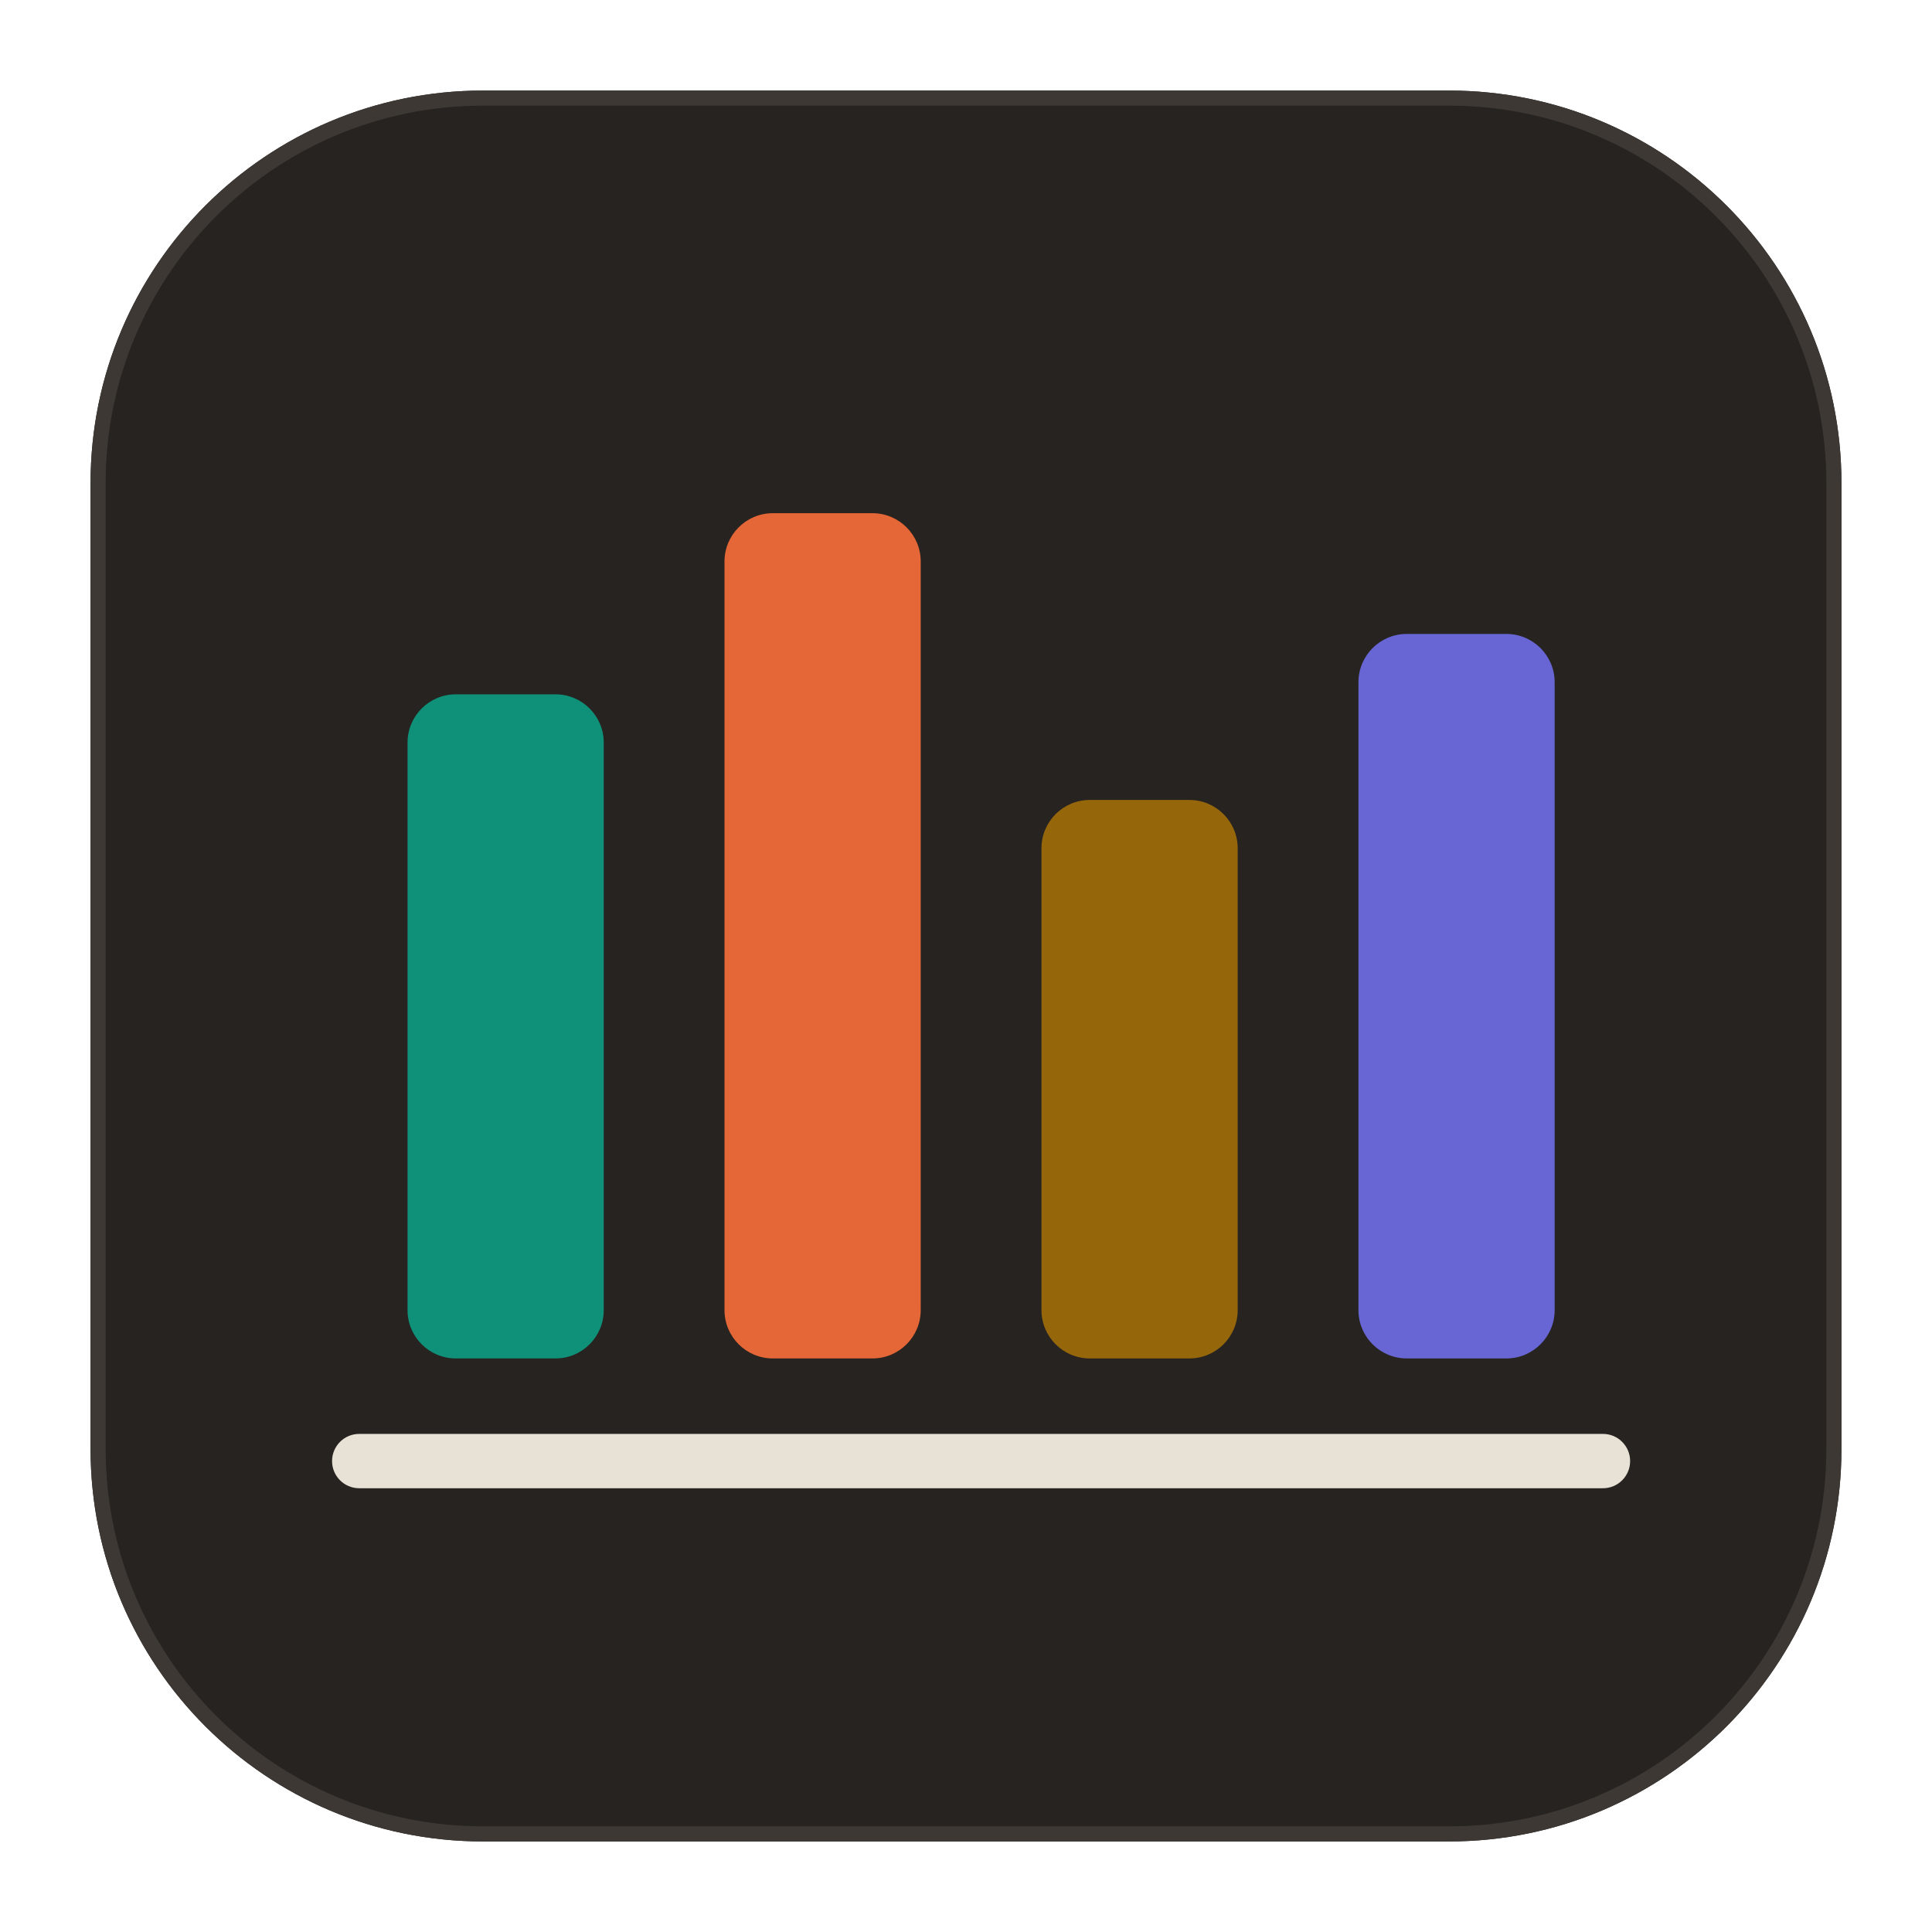
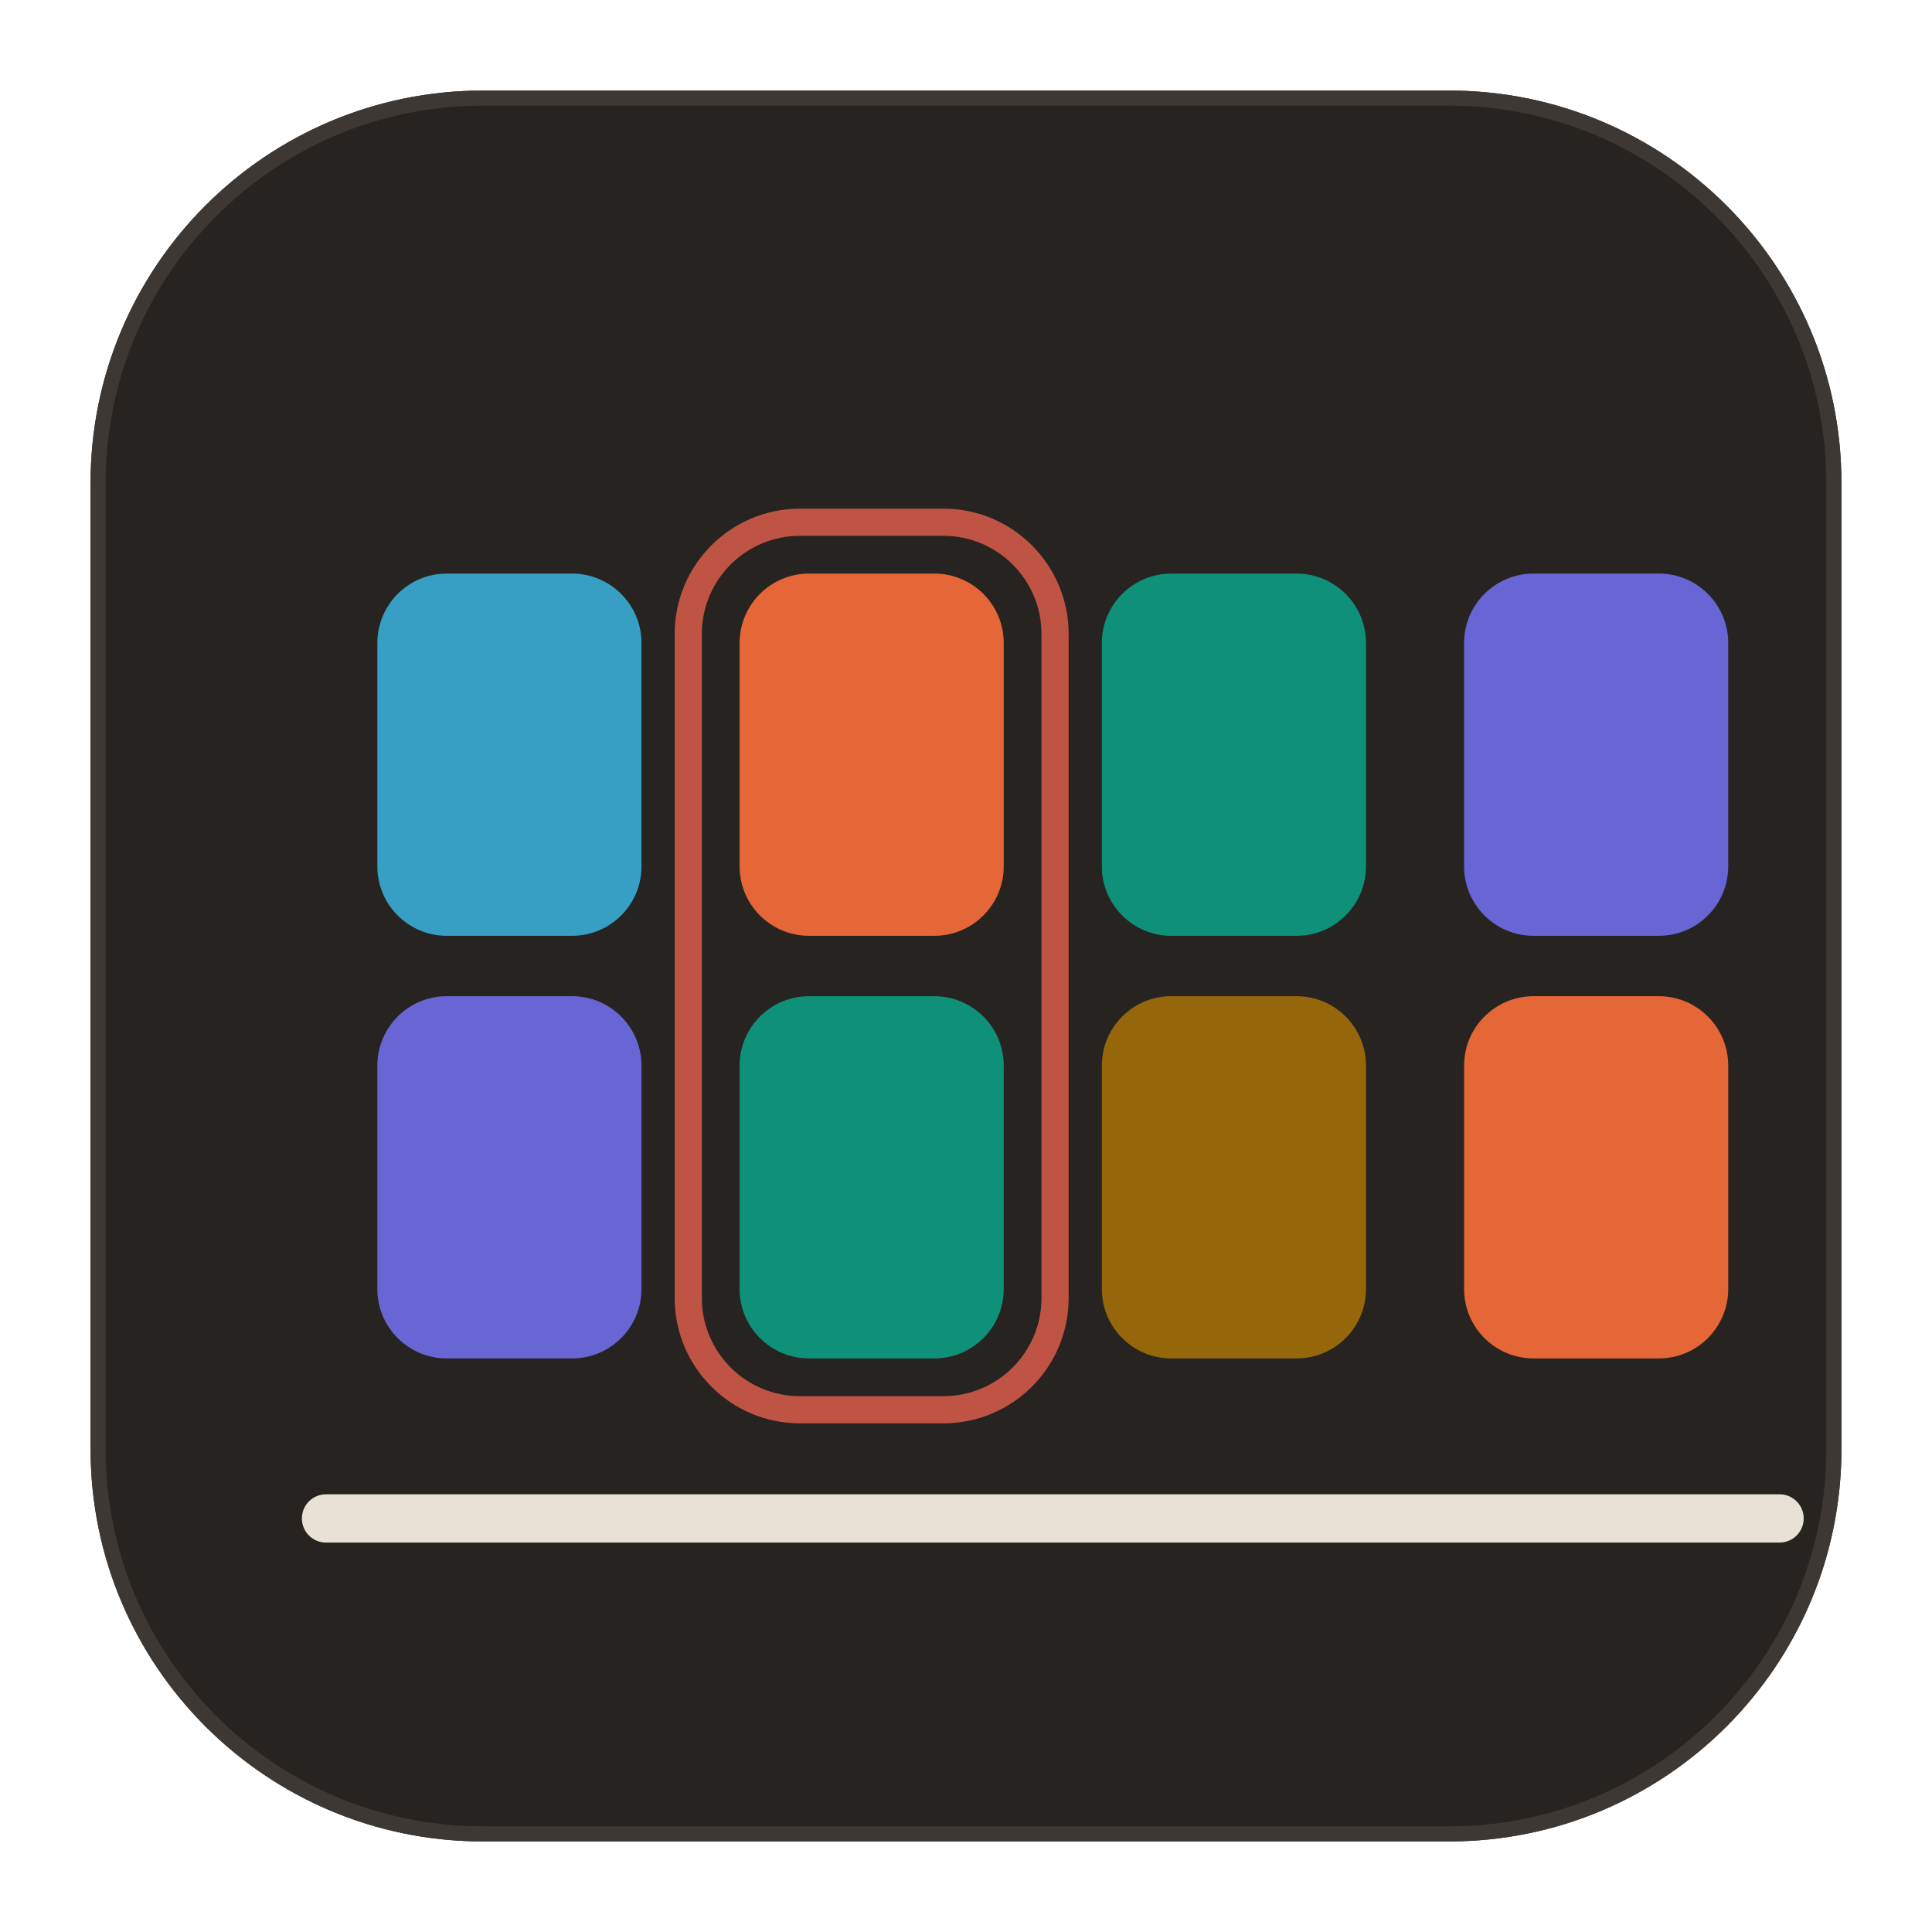
<svg xmlns="http://www.w3.org/2000/svg" width="128" height="128" viewBox="0 0 128 128" fill="none" role="img" aria-label="four-eight">
  <rect x="6" y="6" width="116" height="116" rx="26" fill="#262320" />
  <rect x="6.5" y="6.5" width="115" height="115" rx="25.5" stroke="#3D3833" />
  <g>
-     <rect x="27" y="46" width="13" height="44" rx="3.2" fill="#0F9078" />
-     <rect x="48" y="34" width="13" height="56" rx="3.2" fill="#E56636" />
-     <rect x="69" y="53" width="13" height="37" rx="3.2" fill="#95670A" />
-     <rect x="90" y="42" width="13" height="48" rx="3.2" fill="#6866D4" />
+     <rect x="25" y="38" width="17.5" height="24" rx="4.6" fill="#379FC4" />
+     <rect x="25" y="66" width="17.5" height="24" rx="4.6" fill="#6866D4" />
+     <rect x="49" y="38" width="17.5" height="24" rx="4.6" fill="#E56636" />
+     <rect x="49" y="66" width="17.5" height="24" rx="4.6" fill="#0F9078" />
+     <rect x="73" y="38" width="17.5" height="24" rx="4.6" fill="#0F9078" />
+     <rect x="73" y="66" width="17.5" height="24" rx="4.6" fill="#95670A" />
+     <rect x="97" y="38" width="17.5" height="24" rx="4.6" fill="#6866D4" />
+     <rect x="97" y="66" width="17.5" height="24" rx="4.6" fill="#E56636" />
  </g>
-   <rect x="22" y="95" width="86" height="3.6" rx="1.8" fill="#E8E1D6" />
+   <rect x="45.6" y="34.6" width="24.3" height="58.8" rx="7.4" stroke="#D05A48" stroke-opacity="0.9" stroke-width="1.8" />
+   <rect x="20" y="99" width="99.5" height="3.2" rx="1.6" fill="#E8E1D6" />
</svg>
